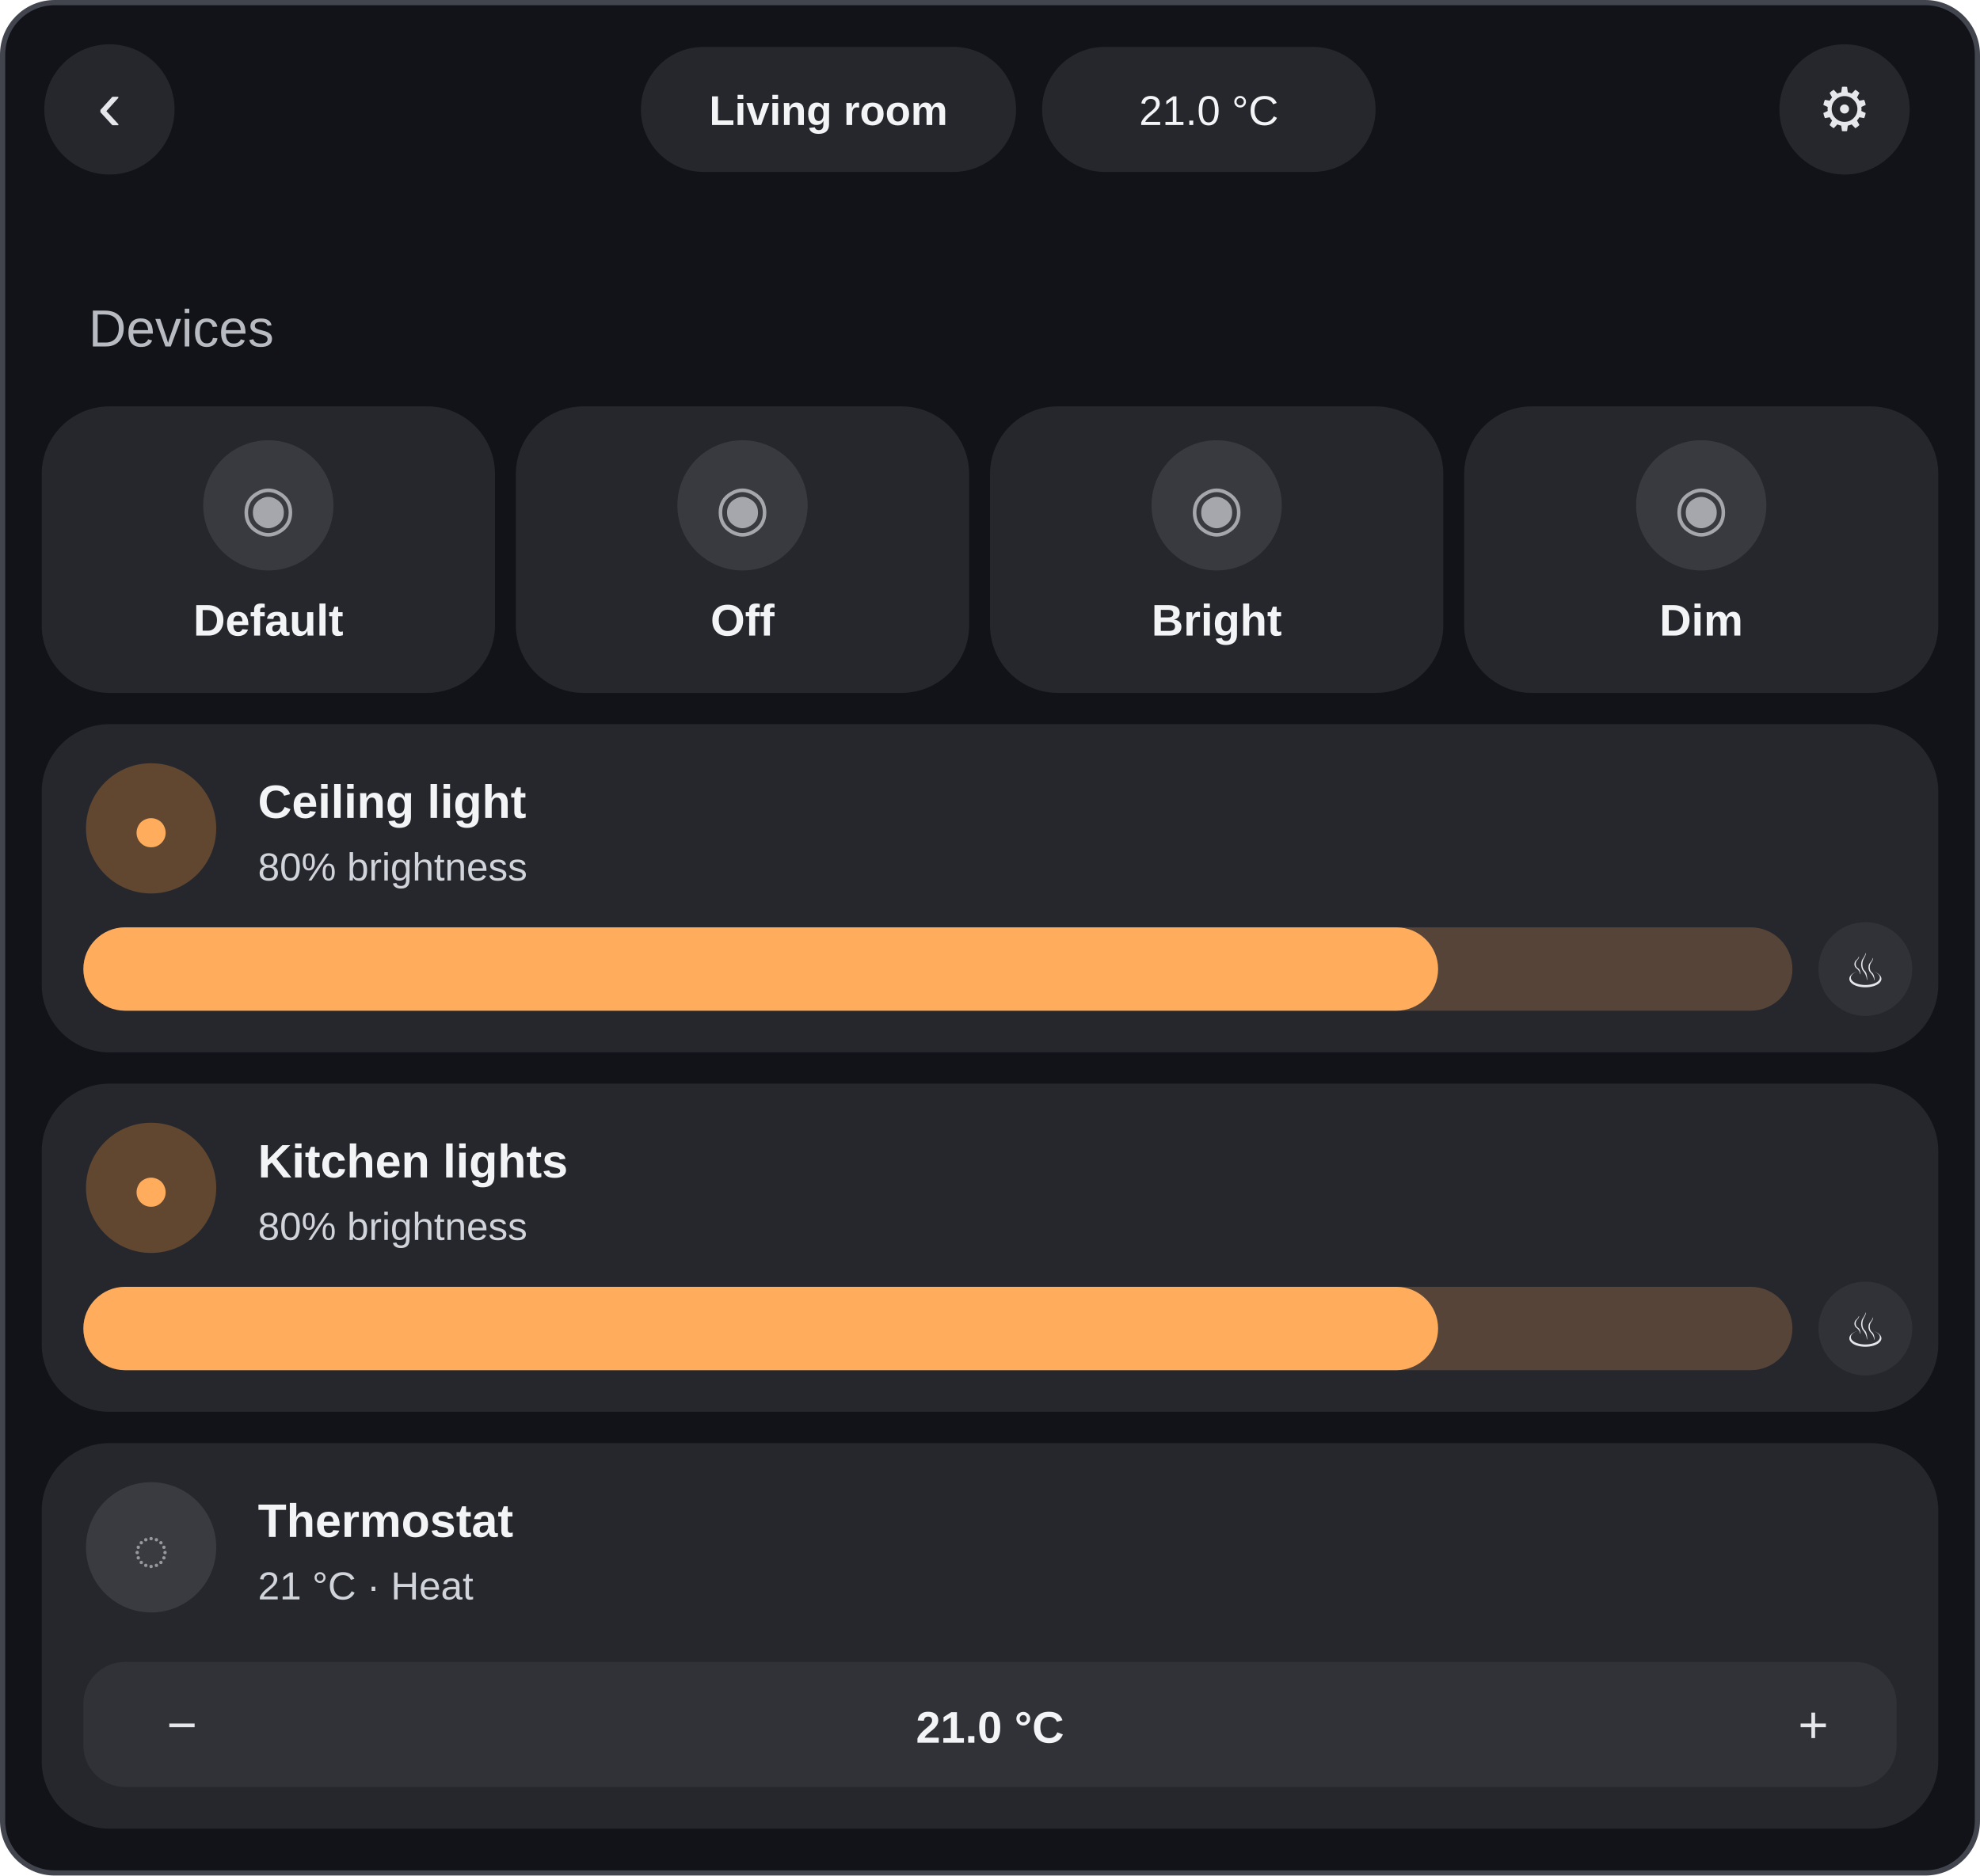
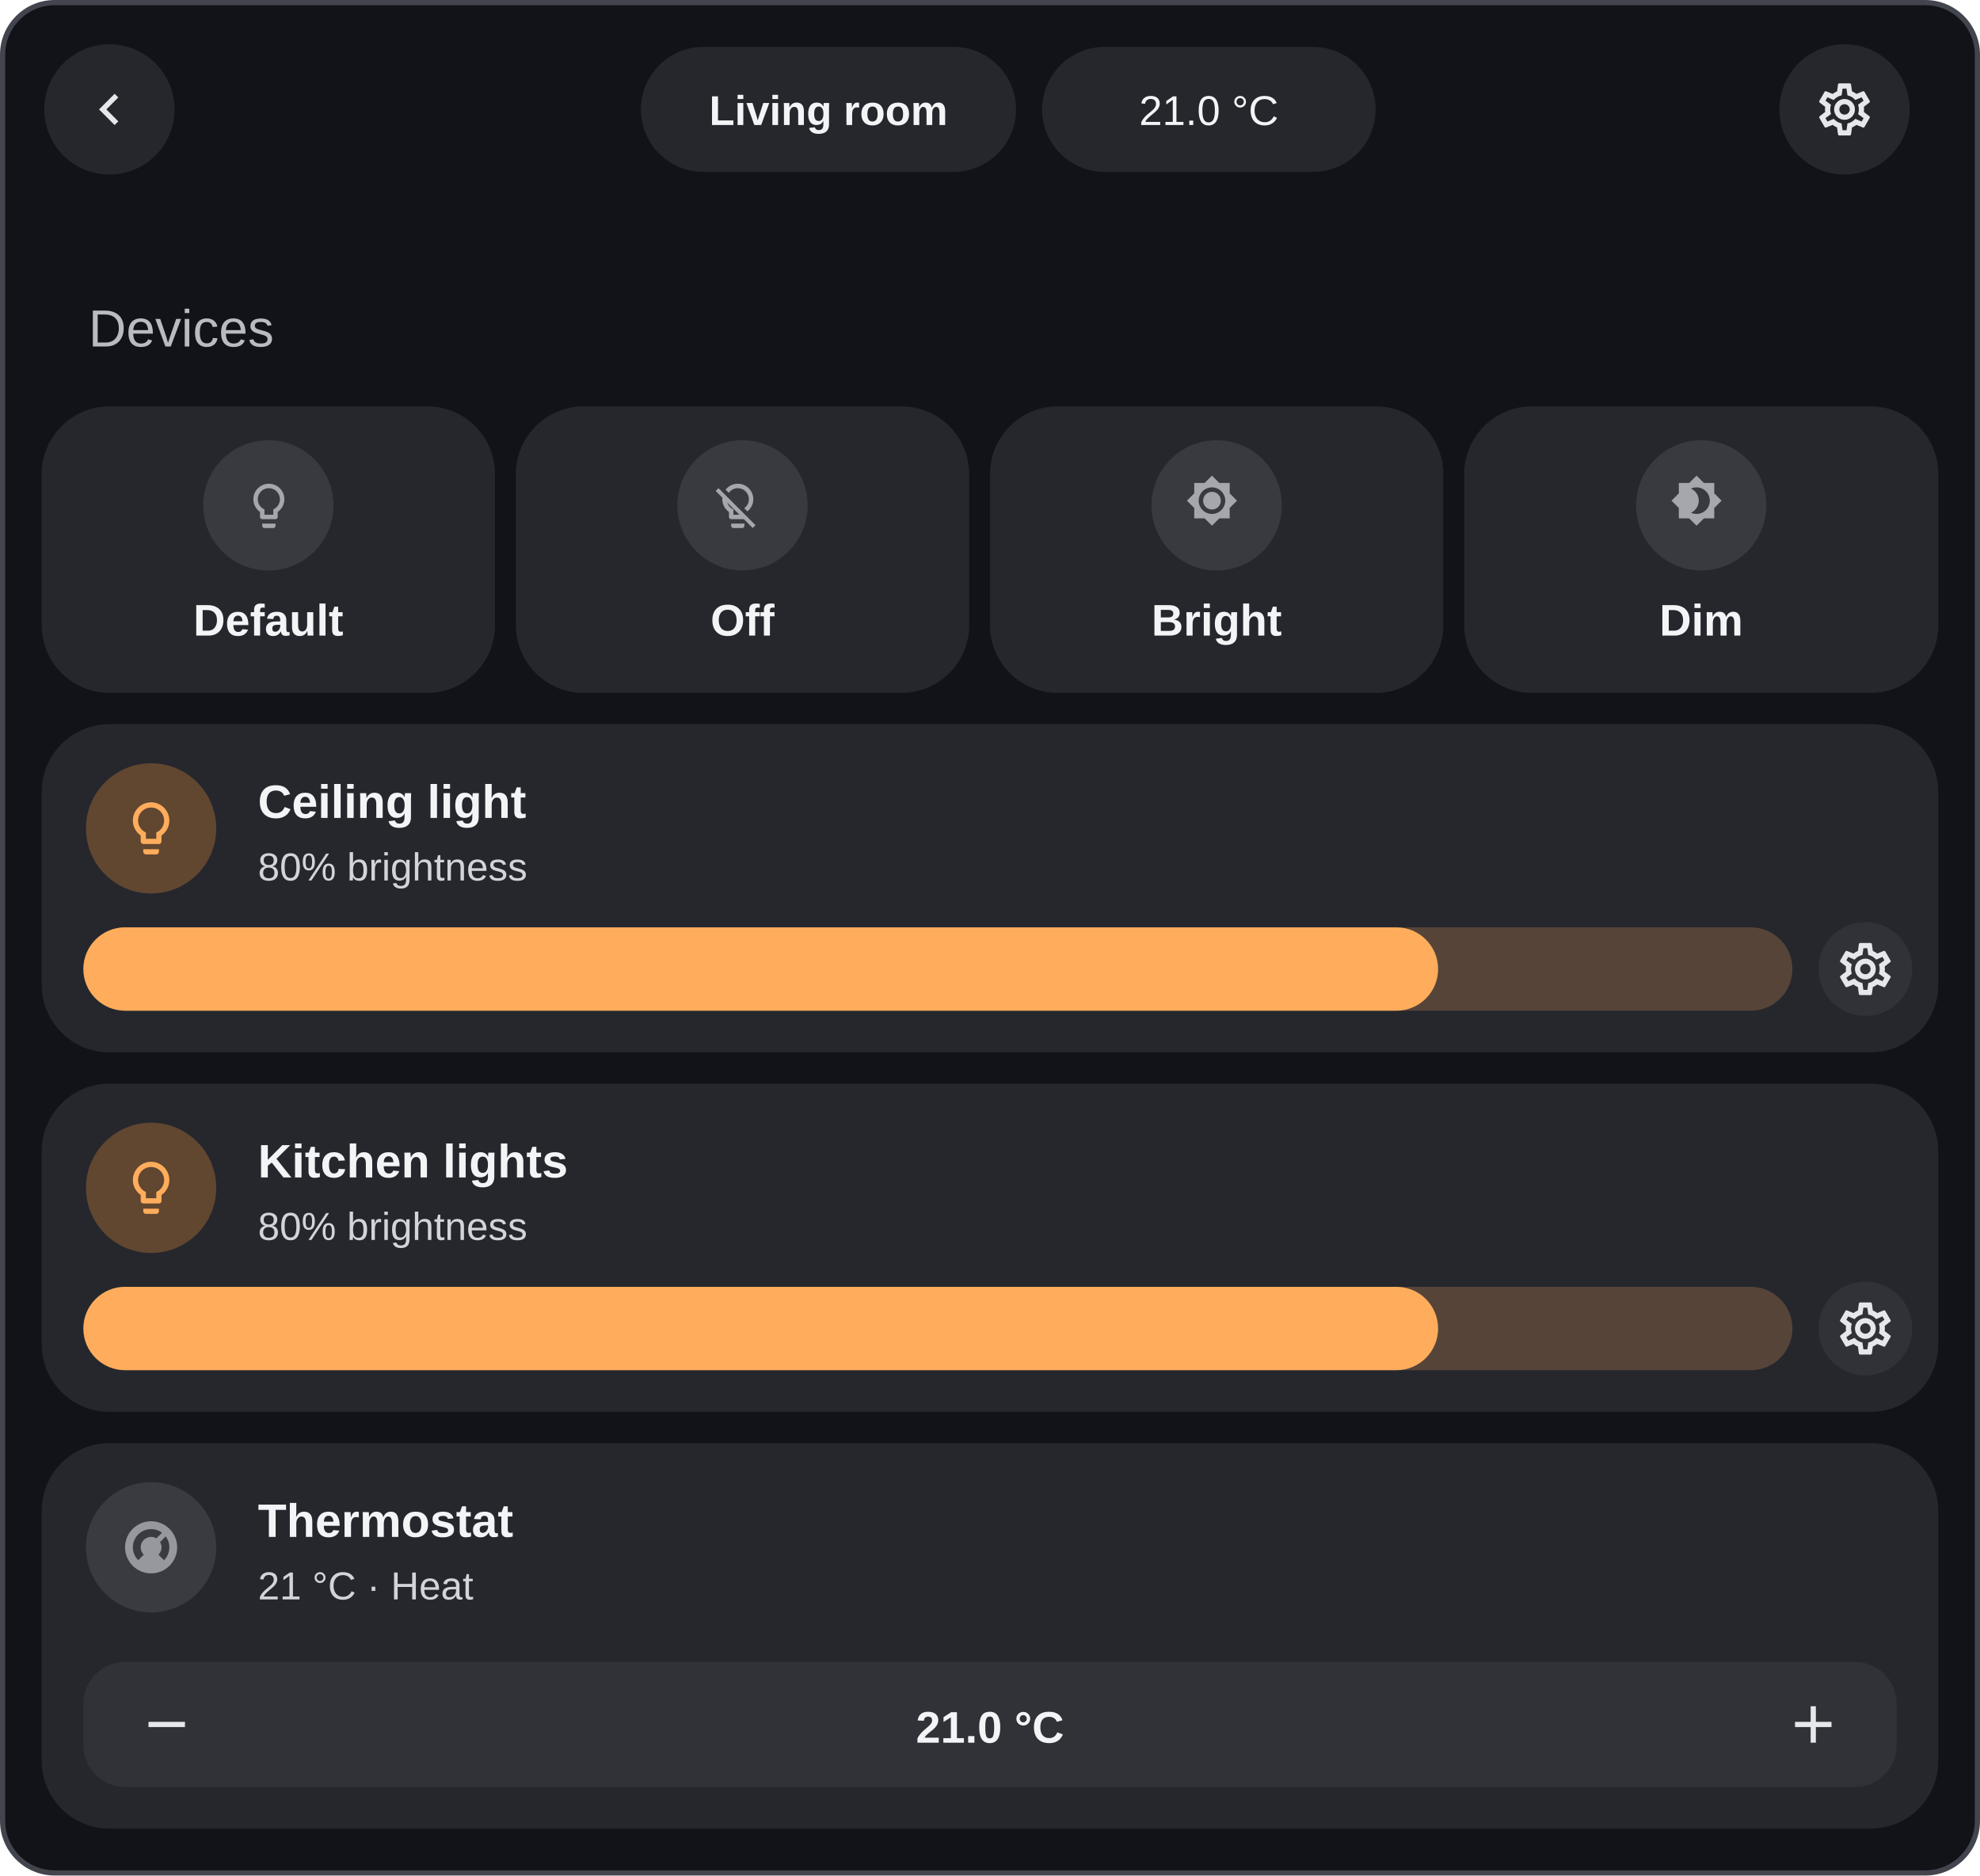
<svg xmlns="http://www.w3.org/2000/svg" width="760" height="720" viewBox="0 0 760 720" role="img" aria-labelledby="title description">
  <rect x="1" y="1" width="758" height="718" rx="20" fill="#111318" stroke="#42454d" stroke-width="2" />
  <circle cx="42" cy="42" r="25" fill="#25272d" />
-   <text x="42" y="50" text-anchor="middle" fill="#e5e7eb" font-family="Arial, sans-serif" font-size="28">‹</text>
+   <path d="M15.41,16.58L10.83,12L15.41,7.41L14,6L8,12L14,18L15.41,16.58Z" transform="translate(30 30)" fill="#e5e7eb" />
  <rect x="246" y="18" width="144" height="48" rx="24" fill="#25272d" />
  <text x="318" y="48" text-anchor="middle" fill="#f3f4f6" font-family="Arial, sans-serif" font-size="16" font-weight="700">Living room</text>
  <rect x="400" y="18" width="128" height="48" rx="24" fill="#25272d" />
  <text x="464" y="48" text-anchor="middle" fill="#f3f4f6" font-family="Arial, sans-serif" font-size="16">21.0 °C</text>
  <circle cx="708" cy="42" r="25" fill="#25272d" />
-   <text x="708" y="50" text-anchor="middle" fill="#e5e7eb" font-family="Arial, sans-serif" font-size="23">⚙</text>
+   <path d="M12,8A4,4 0 0,1 16,12A4,4 0 0,1 12,16A4,4 0 0,1 8,12A4,4 0 0,1 12,8M12,10A2,2 0 0,0 10,12A2,2 0 0,0 12,14A2,2 0 0,0 14,12A2,2 0 0,0 12,10M10,22C9.75,22 9.54,21.82 9.5,21.58L9.13,18.93C8.5,18.68 7.96,18.34 7.44,17.94L4.95,18.95C4.73,19.03 4.46,18.95 4.34,18.73L2.34,15.27C2.21,15.05 2.27,14.78 2.46,14.63L4.57,12.97L4.5,12L4.57,11L2.46,9.37C2.27,9.22 2.21,8.95 2.34,8.73L4.34,5.27C4.46,5.05 4.73,4.96 4.95,5.05L7.44,6.05C7.96,5.66 8.5,5.32 9.13,5.07L9.5,2.42C9.54,2.18 9.75,2 10,2H14C14.25,2 14.46,2.18 14.5,2.42L14.87,5.07C15.5,5.32 16.04,5.66 16.56,6.05L19.05,5.05C19.27,4.96 19.54,5.05 19.66,5.27L21.66,8.73C21.79,8.95 21.73,9.22 21.54,9.37L19.43,11L19.5,12L19.43,13L21.54,14.63C21.73,14.78 21.79,15.05 21.66,15.27L19.66,18.73C19.54,18.95 19.27,19.04 19.05,18.95L16.56,17.95C16.04,18.34 15.5,18.68 14.87,18.93L14.5,21.58C14.46,21.82 14.25,22 14,22H10M11.25,4L10.88,6.61C9.68,6.86 8.62,7.5 7.85,8.39L5.44,7.35L4.69,8.65L6.8,10.2C6.4,11.37 6.4,12.64 6.8,13.8L4.68,15.36L5.43,16.66L7.86,15.62C8.63,16.5 9.68,17.14 10.87,17.38L11.24,20H12.76L13.13,17.39C14.32,17.14 15.37,16.5 16.14,15.62L18.57,16.66L19.32,15.36L17.2,13.81C17.6,12.64 17.6,11.37 17.2,10.2L19.31,8.65L18.56,7.35L16.15,8.39C15.38,7.5 14.32,6.86 13.12,6.62L12.75,4H11.25Z" transform="translate(696 30)" fill="#e5e7eb" />
  <text x="34" y="133" fill="#b9bbc2" font-family="Arial, sans-serif" font-size="20">Devices</text>
  <rect x="16" y="156" width="174" height="110" rx="26" fill="#25272d" />
  <circle cx="103" cy="194" r="25" fill="#383a40" />
-   <text x="103" y="203" text-anchor="middle" fill="#a5a7ad" font-family="Arial, sans-serif" font-size="24">◉</text>
+   <path d="M12,2A7,7 0 0,1 19,9C19,11.38 17.81,13.47 16,14.74V17A1,1 0 0,1 15,18H9A1,1 0 0,1 8,17V14.74C6.19,13.47 5,11.38 5,9A7,7 0 0,1 12,2M9,21V20H15V21A1,1 0 0,1 14,22H10A1,1 0 0,1 9,21M12,4A5,5 0 0,0 7,9C7,11.05 8.23,12.81 10,13.58V16H14V13.58C15.77,12.81 17,11.05 17,9A5,5 0 0,0 12,4Z" transform="translate(93 184) scale(0.85)" fill="#a5a7ad" />
  <text x="103" y="244" text-anchor="middle" fill="#f3f4f6" font-family="Arial, sans-serif" font-size="17" font-weight="700">Default</text>
  <rect x="198" y="156" width="174" height="110" rx="26" fill="#25272d" />
  <circle cx="285" cy="194" r="25" fill="#383a40" />
-   <text x="285" y="203" text-anchor="middle" fill="#a5a7ad" font-family="Arial, sans-serif" font-size="24">◉</text>
+   <path d="M12,2C9.76,2 7.78,3.05 6.5,4.68L7.93,6.11C8.84,4.84 10.32,4 12,4A5,5 0 0,1 17,9C17,10.68 16.16,12.16 14.89,13.06L16.31,14.5C17.94,13.21 19,11.24 19,9A7,7 0 0,0 12,2M3.28,4L2,5.27L5.04,8.3C5,8.53 5,8.76 5,9C5,11.38 6.19,13.47 8,14.74V17A1,1 0 0,0 9,18H14.73L18.73,22L20,20.72L3.28,4M7.23,10.5L12.73,16H10V13.58C8.68,13 7.66,11.88 7.23,10.5M9,20V21A1,1 0 0,0 10,22H14A1,1 0 0,0 15,21V20H9Z" transform="translate(273 184) scale(0.85)" fill="#a5a7ad" />
  <text x="285" y="244" text-anchor="middle" fill="#f3f4f6" font-family="Arial, sans-serif" font-size="17" font-weight="700">Off</text>
  <rect x="380" y="156" width="174" height="110" rx="26" fill="#25272d" />
  <circle cx="467" cy="194" r="25" fill="#383a40" />
-   <text x="467" y="203" text-anchor="middle" fill="#a5a7ad" font-family="Arial, sans-serif" font-size="24">◉</text>
+   <path d="M12,8A4,4 0 0,0 8,12A4,4 0 0,0 12,16A4,4 0 0,0 16,12A4,4 0 0,0 12,8M12,18A6,6 0 0,1 6,12A6,6 0 0,1 12,6A6,6 0 0,1 18,12A6,6 0 0,1 12,18M20,8.69V4H15.31L12,0.69L8.69,4H4V8.69L0.69,12L4,15.31V20H8.69L12,23.31L15.31,20H20V15.31L23.31,12L20,8.69Z" transform="translate(455 182) scale(0.85)" fill="#a5a7ad" />
  <text x="467" y="244" text-anchor="middle" fill="#f3f4f6" font-family="Arial, sans-serif" font-size="17" font-weight="700">Bright</text>
  <rect x="562" y="156" width="182" height="110" rx="26" fill="#25272d" />
  <circle cx="653" cy="194" r="25" fill="#383a40" />
-   <text x="653" y="203" text-anchor="middle" fill="#a5a7ad" font-family="Arial, sans-serif" font-size="24">◉</text>
+   <path d="M12,18C11.11,18 10.26,17.8 9.5,17.45C11.56,16.5 13,14.42 13,12C13,9.58 11.56,7.5 9.5,6.55C10.26,6.2 11.11,6 12,6A6,6 0 0,1 18,12A6,6 0 0,1 12,18M20,8.69V4H15.31L12,0.69L8.69,4H4V8.69L0.69,12L4,15.31V20H8.69L12,23.31L15.31,20H20V15.31L23.31,12L20,8.69Z" transform="translate(641 182) scale(0.85)" fill="#a5a7ad" />
  <text x="653" y="244" text-anchor="middle" fill="#f3f4f6" font-family="Arial, sans-serif" font-size="17" font-weight="700">Dim</text>
  <rect x="16" y="278" width="728" height="126" rx="26" fill="#25272d" />
  <circle cx="58" cy="318" r="25" fill="#614630" />
-   <text x="58" y="327" text-anchor="middle" fill="#ffad5c" font-family="Arial, sans-serif" font-size="26">●</text>
+   <path d="M12,2A7,7 0 0,1 19,9C19,11.38 17.81,13.47 16,14.74V17A1,1 0 0,1 15,18H9A1,1 0 0,1 8,17V14.74C6.19,13.47 5,11.38 5,9A7,7 0 0,1 12,2M9,21V20H15V21A1,1 0 0,1 14,22H10A1,1 0 0,1 9,21M12,4A5,5 0 0,0 7,9C7,11.05 8.23,12.81 10,13.58V16H14V13.58C15.77,12.81 17,11.05 17,9A5,5 0 0,0 12,4Z" transform="translate(46 306) scale(1)" fill="#ffad5c" />
  <text x="99" y="314" fill="#f3f4f6" font-family="Arial, sans-serif" font-size="18" font-weight="700">Ceiling light</text>
  <text x="99" y="338" fill="#d1d5db" font-family="Arial, sans-serif" font-size="15">80% brightness</text>
  <rect x="32" y="356" width="656" height="32" rx="16" fill="#574439" />
  <rect x="32" y="356" width="520" height="32" rx="16" fill="#ffad5c" />
  <circle cx="716" cy="372" r="18" fill="#303238" />
-   <text x="716" y="379" text-anchor="middle" fill="#e5e7eb" font-family="Arial, sans-serif" font-size="18">♨</text>
+   <path d="M12,8A4,4 0 0,1 16,12A4,4 0 0,1 12,16A4,4 0 0,1 8,12A4,4 0 0,1 12,8M12,10A2,2 0 0,0 10,12A2,2 0 0,0 12,14A2,2 0 0,0 14,12A2,2 0 0,0 12,10M10,22C9.75,22 9.54,21.82 9.5,21.58L9.13,18.93C8.5,18.68 7.96,18.34 7.44,17.94L4.95,18.95C4.73,19.03 4.46,18.95 4.34,18.73L2.34,15.27C2.21,15.05 2.27,14.78 2.46,14.63L4.57,12.97L4.5,12L4.57,11L2.46,9.37C2.27,9.22 2.21,8.95 2.34,8.73L4.34,5.27C4.46,5.05 4.73,4.96 4.95,5.05L7.44,6.05C7.96,5.66 8.5,5.32 9.13,5.07L9.5,2.42C9.54,2.18 9.75,2 10,2H14C14.25,2 14.46,2.18 14.5,2.42L14.87,5.07C15.5,5.32 16.04,5.66 16.56,6.05L19.05,5.05C19.27,4.96 19.54,5.05 19.66,5.27L21.66,8.73C21.79,8.95 21.73,9.22 21.54,9.37L19.43,11L19.5,12L19.43,13L21.54,14.63C21.73,14.78 21.79,15.05 21.66,15.27L19.66,18.73C19.54,18.95 19.27,19.04 19.05,18.95L16.56,17.95C16.04,18.34 15.5,18.68 14.87,18.93L14.5,21.58C14.46,21.82 14.25,22 14,22H10M11.25,4L10.88,6.61C9.68,6.86 8.62,7.5 7.85,8.39L5.44,7.35L4.69,8.65L6.8,10.2C6.4,11.37 6.4,12.64 6.8,13.8L4.68,15.36L5.43,16.66L7.86,15.62C8.63,16.5 9.68,17.14 10.87,17.38L11.24,20H12.76L13.13,17.39C14.32,17.14 15.37,16.5 16.14,15.62L18.57,16.66L19.32,15.36L17.2,13.81C17.6,12.64 17.6,11.37 17.2,10.2L19.31,8.65L18.56,7.35L16.15,8.39C15.38,7.5 14.32,6.86 13.12,6.62L12.75,4H11.25Z" transform="translate(704 360) scale(1)" fill="#e5e7eb" />
  <rect x="16" y="416" width="728" height="126" rx="26" fill="#25272d" />
  <circle cx="58" cy="456" r="25" fill="#614630" />
-   <text x="58" y="465" text-anchor="middle" fill="#ffad5c" font-family="Arial, sans-serif" font-size="26">●</text>
+   <path d="M12,2A7,7 0 0,1 19,9C19,11.38 17.81,13.47 16,14.74V17A1,1 0 0,1 15,18H9A1,1 0 0,1 8,17V14.74C6.19,13.47 5,11.38 5,9A7,7 0 0,1 12,2M9,21V20H15V21A1,1 0 0,1 14,22H10A1,1 0 0,1 9,21M12,4A5,5 0 0,0 7,9C7,11.05 8.23,12.81 10,13.58V16H14V13.58C15.77,12.81 17,11.05 17,9A5,5 0 0,0 12,4Z" transform="translate(46 444) scale(1)" fill="#ffad5c" />
  <text x="99" y="452" fill="#f3f4f6" font-family="Arial, sans-serif" font-size="18" font-weight="700">Kitchen lights</text>
  <text x="99" y="476" fill="#d1d5db" font-family="Arial, sans-serif" font-size="15">80% brightness</text>
  <rect x="32" y="494" width="656" height="32" rx="16" fill="#574439" />
  <rect x="32" y="494" width="520" height="32" rx="16" fill="#ffad5c" />
  <circle cx="716" cy="510" r="18" fill="#303238" />
-   <text x="716" y="517" text-anchor="middle" fill="#e5e7eb" font-family="Arial, sans-serif" font-size="18">♨</text>
+   <path d="M12,8A4,4 0 0,1 16,12A4,4 0 0,1 12,16A4,4 0 0,1 8,12A4,4 0 0,1 12,8M12,10A2,2 0 0,0 10,12A2,2 0 0,0 12,14A2,2 0 0,0 14,12A2,2 0 0,0 12,10M10,22C9.75,22 9.54,21.82 9.5,21.58L9.13,18.93C8.5,18.68 7.96,18.34 7.44,17.94L4.95,18.95C4.73,19.03 4.46,18.95 4.34,18.73L2.34,15.27C2.21,15.05 2.27,14.78 2.46,14.63L4.57,12.97L4.5,12L4.57,11L2.46,9.37C2.27,9.22 2.21,8.95 2.34,8.73L4.34,5.27C4.46,5.05 4.73,4.96 4.95,5.05L7.44,6.05C7.96,5.66 8.5,5.32 9.13,5.07L9.5,2.42C9.54,2.18 9.75,2 10,2H14C14.25,2 14.46,2.18 14.5,2.42L14.87,5.07C15.5,5.32 16.04,5.66 16.56,6.05L19.05,5.05C19.27,4.96 19.54,5.05 19.66,5.27L21.66,8.73C21.79,8.95 21.73,9.22 21.54,9.37L19.43,11L19.5,12L19.43,13L21.54,14.63C21.73,14.78 21.79,15.05 21.66,15.27L19.66,18.73C19.54,18.95 19.27,19.04 19.05,18.95L16.56,17.95C16.04,18.34 15.5,18.68 14.87,18.93L14.5,21.58C14.46,21.82 14.25,22 14,22H10M11.25,4L10.88,6.61C9.68,6.86 8.62,7.5 7.85,8.39L5.44,7.35L4.69,8.65L6.8,10.2C6.4,11.37 6.4,12.64 6.8,13.8L4.68,15.36L5.43,16.66L7.86,15.62C8.63,16.5 9.68,17.14 10.87,17.38L11.24,20H12.76L13.13,17.39C14.32,17.14 15.37,16.5 16.14,15.62L18.57,16.66L19.32,15.36L17.2,13.81C17.6,12.64 17.6,11.37 17.2,10.2L19.31,8.65L18.56,7.35L16.15,8.39C15.38,7.5 14.32,6.86 13.12,6.62L12.75,4H11.25Z" transform="translate(704 498) scale(1)" fill="#e5e7eb" />
  <rect x="16" y="554" width="728" height="148" rx="26" fill="#25272d" />
  <circle cx="58" cy="594" r="25" fill="#3a3b40" />
-   <text x="58" y="603" text-anchor="middle" fill="#96989e" font-family="Arial, sans-serif" font-size="24">◌</text>
+   <path d="M16.95,16.95L14.83,14.83C15.55,14.1 16,13.1 16,12C16,11.26 15.79,10.57 15.43,10L17.6,7.81C18.5,9 19,10.43 19,12C19,13.93 18.22,15.68 16.95,16.95M12,5C13.57,5 15,5.5 16.19,6.4L14,8.56C13.43,8.21 12.74,8 12,8A4,4 0 0,0 8,12C8,13.1 8.45,14.1 9.17,14.83L7.05,16.95C5.78,15.68 5,13.93 5,12A7,7 0 0,1 12,5M12,2A10,10 0 0,0 2,12A10,10 0 0,0 12,22A10,10 0 0,0 22,12C22,6.47 17.5,2 12,2Z" transform="translate(46 582) scale(1)" fill="#96989e" />
  <text x="99" y="590" fill="#f3f4f6" font-family="Arial, sans-serif" font-size="18" font-weight="700">Thermostat</text>
  <text x="99" y="614" fill="#d1d5db" font-family="Arial, sans-serif" font-size="15">21 °C · Heat</text>
  <rect x="32" y="638" width="696" height="48" rx="16" fill="#303238" />
-   <text x="64" y="669" fill="#e5e7eb" font-family="Arial, sans-serif" font-size="20">−</text>
+   <path d="M19,13H5V11H19V13Z" transform="translate(52 650)" fill="#e5e7eb" />
  <text x="380" y="669" text-anchor="middle" fill="#f3f4f6" font-family="Arial, sans-serif" font-size="17" font-weight="700">21.0 °C</text>
-   <text x="696" y="669" text-anchor="middle" fill="#e5e7eb" font-family="Arial, sans-serif" font-size="20">+</text>
+   <path d="M19,13H13V19H11V13H5V11H11V5H13V11H19V13Z" transform="translate(684 650)" fill="#e5e7eb" />
</svg>
